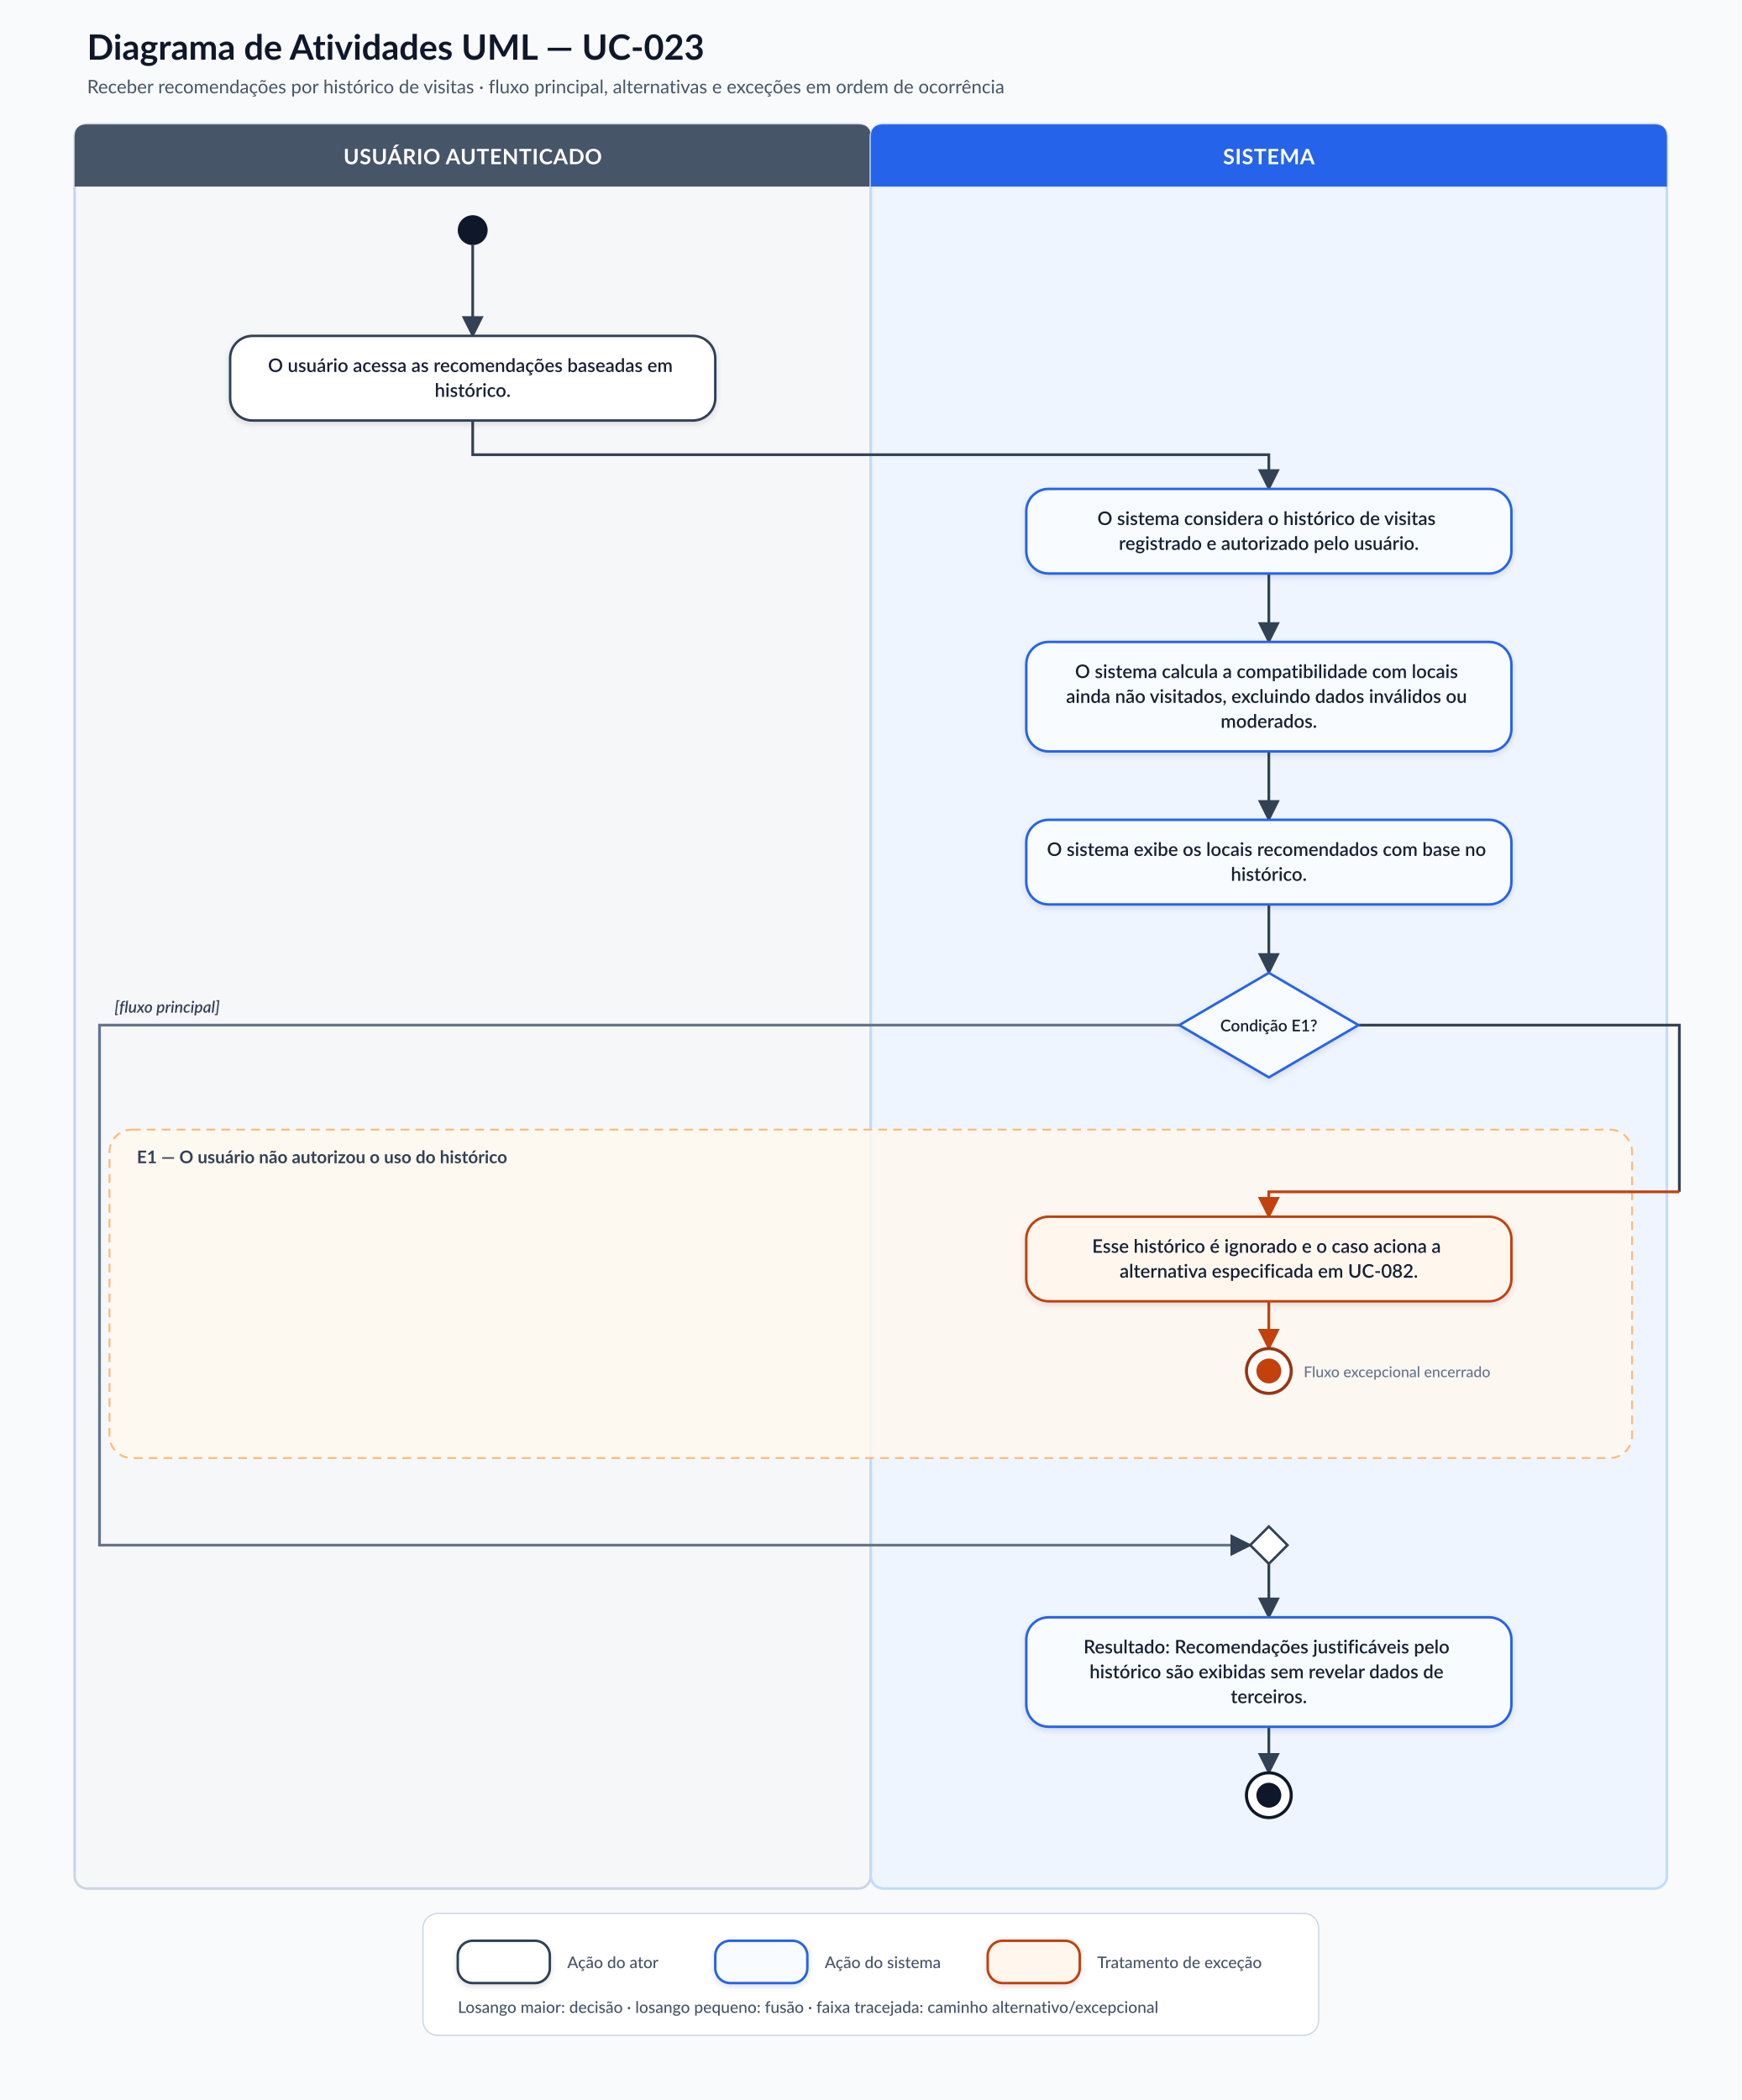
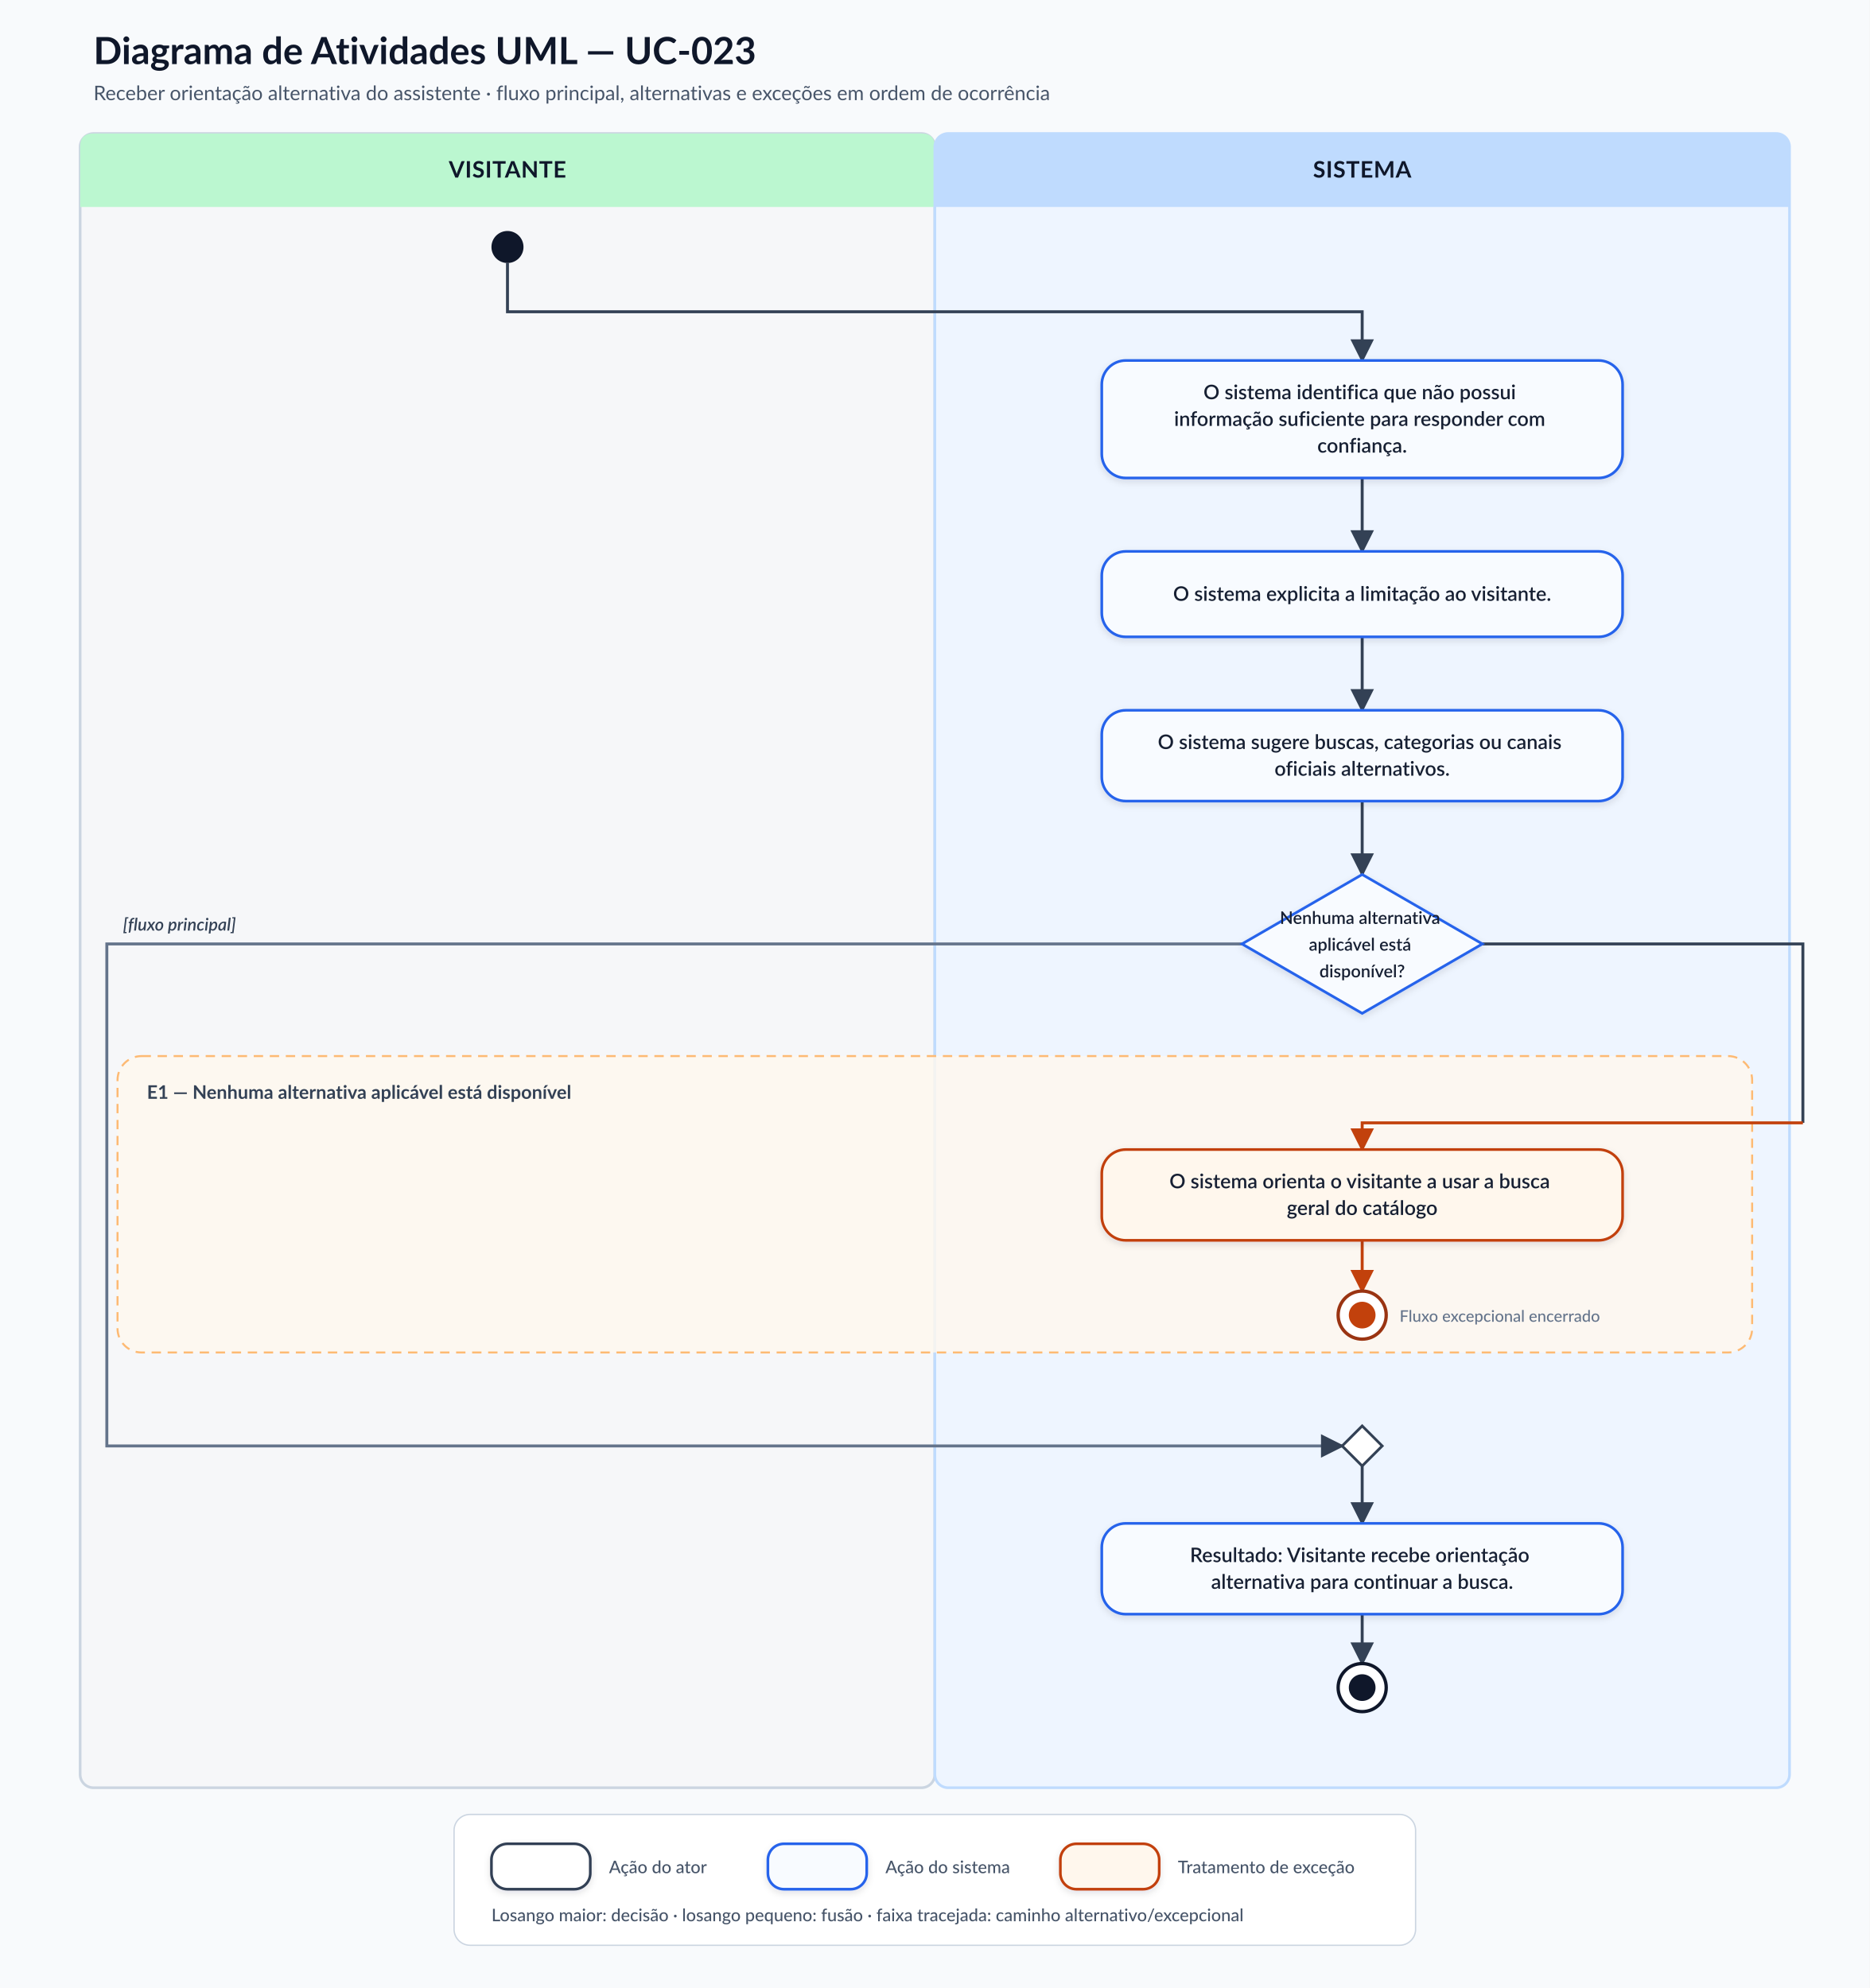
- <svg xmlns="http://www.w3.org/2000/svg" width="1400" height="1688.0" viewBox="0 0 1400 1688.0" role="img" aria-labelledby="title desc">
+ <svg xmlns="http://www.w3.org/2000/svg" width="1400.0" height="1489.0" viewBox="0 0 1400.0 1489.0" role="img" aria-labelledby="title desc">
  <defs>
    <marker id="arrow" viewBox="0 0 10 10" refX="9" refY="5" markerWidth="8" markerHeight="8" orient="auto-start-reverse">
      <path d="M0 0 L10 5 L0 10 z" fill="#334155" />
    </marker>
    <marker id="error-arrow" viewBox="0 0 10 10" refX="9" refY="5" markerWidth="8" markerHeight="8" orient="auto-start-reverse">
      <path d="M0 0 L10 5 L0 10 z" fill="#c2410c" />
    </marker>
    <filter id="shadow" x="-15%" y="-20%" width="130%" height="150%">
      <feDropShadow dx="0" dy="2" stdDeviation="2.5" flood-color="#0f172a" flood-opacity="0.12" />
    </filter>
    <style>
      .title { font: 700 28px "Lato", "DejaVu Sans", sans-serif; fill: #0f172a; }
      .subtitle { font: 400 15px "Lato", "DejaVu Sans", sans-serif; fill: #475569; }
-       .lane-title { font: 700 17px "Lato", "DejaVu Sans", sans-serif; fill: #fff; letter-spacing: .35px; text-anchor: middle; }
+       .lane-title { font: 700 17px "Lato", "DejaVu Sans", sans-serif; fill: #0f172a; letter-spacing: .35px; text-anchor: middle; }
      .node { fill: #fff; stroke: #334155; stroke-width: 2; filter: url(#shadow); }
      .system-node { fill: #f8fbff; stroke: #2563eb; }
      .exception-node { fill: #fff7ed; stroke: #c2410c; }
      .decision { filter: url(#shadow); }
      .merge { fill: #fff; stroke: #334155; stroke-width: 2; }
      .text { font: 600 15px "Lato", "DejaVu Sans", sans-serif; fill: #172033; }
      .small { font: 600 13px "Lato", "DejaVu Sans", sans-serif; fill: #172033; }
      .guard { font: italic 600 13px "Lato", "DejaVu Sans", sans-serif; fill: #334155; }
      .branch-code { font: 700 14px "Lato", "DejaVu Sans", sans-serif; fill: #334155; }
      .result-label { font: 500 12px "Lato", "DejaVu Sans", sans-serif; fill: #64748b; }
      .flow, .main-flow, .error-flow, .return-flow, .branch-bus { fill: none; stroke: #334155; stroke-width: 2.2; marker-end: url(#arrow); }
      .main-flow { stroke: #64748b; }
      .error-flow { stroke: #c2410c; marker-end: url(#error-arrow); }
      .return-flow { stroke: #64748b; stroke-dasharray: 6 5; }
      .branch-bus.no-arrow, .return-flow.no-arrow { marker-end: none; }
      .alternative-band { fill: #eff6ff; fill-opacity: .66; stroke: #93c5fd; stroke-width: 1.5; stroke-dasharray: 7 5; }
      .exception-band { fill: #fff7ed; fill-opacity: .82; stroke: #fdba74; stroke-width: 1.5; stroke-dasharray: 7 5; }
      .legend { font: 500 13px "Lato", "DejaVu Sans", sans-serif; fill: #475569; }
    </style>
  </defs>
-   <rect width="1400" height="1688.0" fill="#f8fafc" />
+   <rect width="1400.0" height="1489.0" fill="#f8fafc" />
  <text class="title" x="70" y="48">Diagrama de Atividades UML — UC-023</text>
-   <text class="subtitle" x="70" y="75">Receber recomendações por histórico de visitas · fluxo principal, alternativas e exceções em ordem de ocorrência</text>
-   <rect x="60.0" y="100" width="640.0" height="1418.0" rx="10" fill="#f6f7f9" stroke="#cbd5e1" stroke-width="2" />
-   <path d="M70.0 100 H690.0 Q700.0 100 700.0 110 V150 H60.0 V110 Q60.0 100 70.0 100 Z" fill="#475569" />
-   <text class="lane-title" x="380.0" y="132">USUÁRIO AUTENTICADO</text>
-   <rect x="700.0" y="100" width="640.0" height="1418.0" rx="10" fill="#eef5ff" stroke="#bfdbfe" stroke-width="2" />
-   <path d="M710.0 100 H1330.0 Q1340.0 100 1340.0 110 V150 H700.0 V110 Q700.0 100 710.0 100 Z" fill="#2563eb" />
-   <text class="lane-title" x="1020.0" y="132">SISTEMA</text>
-   <rect class="exception-band" x="88" y="908.0" width="1224.0" height="264.0" rx="18" />
-   <path class="flow" d="M380.0 197.0 V270.0" />
-   <path class="flow" d="M380.0 338.0 V365.5 H1020.0 V393.0" />
-   <path class="flow" d="M1020.0 461.0 V516.0" />
-   <path class="flow" d="M1020.0 604.0 V659.0" />
-   <path class="flow" d="M1020.0 727.0 V782.0" />
-   <path class="main-flow" d="M948.0 824.0 H80.0 V1242.0 H1005.0" />
-   <path class="branch-bus no-arrow" d="M1092.0 824.0 H1350.0 V958.0" />
-   <path class="error-flow" d="M1350.0 958.0 H1020.0 V978.0" />
-   <path class="error-flow" d="M1020.0 1046.0 V1084.0" />
-   <path class="flow" d="M1020.0 1257.0 V1300.0" />
-   <path class="flow" d="M1020.0 1388.0 V1425.0" />
+   <text class="subtitle" x="70" y="75">Receber orientação alternativa do assistente · fluxo principal, alternativas e exceções em ordem de ocorrência</text>
+   <rect x="60.0" y="100" width="640.0" height="1239.0" rx="10" fill="#f6f7f9" stroke="#cbd5e1" stroke-width="2" />
+   <path d="M70.0 100 H690.0 Q700.0 100 700.0 110 V155 H60.0 V110 Q60.0 100 70.0 100 Z" fill="#BBF7D0" />
+   <text class="lane-title" x="380.0" y="133.0" text-anchor="middle">
+     <tspan x="380.0" y="133.0">VISITANTE</tspan>
+   </text>
+   <rect x="700.0" y="100" width="640.0" height="1239.0" rx="10" fill="#eef5ff" stroke="#bfdbfe" stroke-width="2" />
+   <path d="M710.0 100 H1330.0 Q1340.0 100 1340.0 110 V155 H700.0 V110 Q700.0 100 710.0 100 Z" fill="#BFDBFE" />
+   <text class="lane-title" x="1020.0" y="133.0" text-anchor="middle">
+     <tspan x="1020.0" y="133.0">SISTEMA</tspan>
+   </text>
+   <rect class="exception-band" x="88" y="791.0" width="1224.0" height="222.0" rx="18" />
+   <path class="flow" d="M380.0 197.0 V233.5 H1020.0 V270.0" />
+   <path class="flow" d="M1020.0 358.0 V413.0" />
+   <path class="flow" d="M1020.0 477.0 V532.0" />
+   <path class="flow" d="M1020.0 600.0 V655.0" />
+   <path class="branch-bus no-arrow" d="M1110.0 707.0 H1350.0 V841.0" />
+   <path class="error-flow" d="M1350.0 841.0 H1020.0 V861.0" />
+   <path class="main-flow" d="M930.0 707.0 H80.0 V1083.0 H1005.0" />
+   <path class="error-flow" d="M1020.0 929.0 V967.0" />
+   <path class="flow" d="M1020.0 1098.0 V1141.0" />
+   <path class="flow" d="M1020.0 1209.0 V1246.0" />
  <circle cx="380.0" cy="185" r="12" fill="#0f172a" />
-   <rect class="node" x="185.0" y="270.0" width="390.0" height="68.0" rx="18" />
-   <text class="text" x="380.0" y="299.0" text-anchor="middle">
-     <tspan x="380.0" y="299.0">O usuário acessa as recomendações baseadas em</tspan>
-     <tspan x="380.0" y="319.0">histórico.</tspan>
+   <rect class="node system-node" x="825.0" y="270.0" width="390.0" height="88.0" rx="18" />
+   <text class="text" x="1020.0" y="299.0" text-anchor="middle">
+     <tspan x="1020.0" y="299.0">O sistema identifica que não possui</tspan>
+     <tspan x="1020.0" y="319.0">informação suficiente para responder com</tspan>
+     <tspan x="1020.0" y="339.0">confiança.</tspan>
  </text>
-   <rect class="node system-node" x="825.0" y="393.0" width="390.0" height="68.0" rx="18" />
-   <text class="text" x="1020.0" y="422.0" text-anchor="middle">
-     <tspan x="1020.0" y="422.0">O sistema considera o histórico de visitas</tspan>
-     <tspan x="1020.0" y="442.0">registrado e autorizado pelo usuário.</tspan>
+   <rect class="node system-node" x="825.0" y="413.0" width="390.0" height="64.0" rx="18" />
+   <text class="text" x="1020.0" y="450.0" text-anchor="middle">
+     <tspan x="1020.0" y="450.0">O sistema explicita a limitação ao visitante.</tspan>
  </text>
-   <rect class="node system-node" x="825.0" y="516.0" width="390.0" height="88.0" rx="18" />
-   <text class="text" x="1020.0" y="545.0" text-anchor="middle">
-     <tspan x="1020.0" y="545.0">O sistema calcula a compatibilidade com locais</tspan>
-     <tspan x="1020.0" y="565.0">ainda não visitados, excluindo dados inválidos ou</tspan>
-     <tspan x="1020.0" y="585.0">moderados.</tspan>
+   <rect class="node system-node" x="825.0" y="532.0" width="390.0" height="68.0" rx="18" />
+   <text class="text" x="1020.0" y="561.0" text-anchor="middle">
+     <tspan x="1020.0" y="561.0">O sistema sugere buscas, categorias ou canais</tspan>
+     <tspan x="1020.0" y="581.0">oficiais alternativos.</tspan>
  </text>
-   <rect class="node system-node" x="825.0" y="659.0" width="390.0" height="68.0" rx="18" />
-   <text class="text" x="1020.0" y="688.0" text-anchor="middle">
-     <tspan x="1020.0" y="688.0">O sistema exibe os locais recomendados com base no</tspan>
-     <tspan x="1020.0" y="708.0">histórico.</tspan>
+   <polygon class="node system-node decision" points="1020.0,655.0 1110.0,707.0 1020.0,759.0 930.0,707.0" />
+   <text class="small" x="1020.0" y="692.0" text-anchor="middle">
+     <tspan x="1020.0" y="692.0">Nenhuma alternativa</tspan>
+     <tspan x="1020.0" y="712.0">aplicável está</tspan>
+     <tspan x="1020.0" y="732.0">disponível?</tspan>
  </text>
-   <polygon class="node system-node decision" points="1020.0,782.0 1092.0,824.0 1020.0,866.0 948.0,824.0" />
-   <text class="small" x="1020.0" y="829.0" text-anchor="middle">
-     <tspan x="1020.0" y="829.0">Condição E1?</tspan>
+   <rect class="node exception-node" x="825.0" y="861.0" width="390.0" height="68.0" rx="18" />
+   <text class="text" x="1020.0" y="890.0" text-anchor="middle">
+     <tspan x="1020.0" y="890.0">O sistema orienta o visitante a usar a busca</tspan>
+     <tspan x="1020.0" y="910.0">geral do catálogo</tspan>
  </text>
-   <rect class="node exception-node" x="825.0" y="978.0" width="390.0" height="68.0" rx="18" />
-   <text class="text" x="1020.0" y="1007.0" text-anchor="middle">
-     <tspan x="1020.0" y="1007.0">Esse histórico é ignorado e o caso aciona a</tspan>
-     <tspan x="1020.0" y="1027.0">alternativa especificada em UC-082.</tspan>
+   <circle cx="1020.0" cy="985.0" r="18" fill="#fff" stroke="#9a3412" stroke-width="2.5" />
+   <circle cx="1020.0" cy="985.0" r="10" fill="#c2410c" />
+   <polygon class="merge" points="1020.0,1068.0 1035.0,1083.0 1020.0,1098.0 1005.0,1083.0" />
+   <rect class="node system-node" x="825.0" y="1141.0" width="390.0" height="68.0" rx="18" />
+   <text class="text" x="1020.0" y="1170.0" text-anchor="middle">
+     <tspan x="1020.0" y="1170.0">Resultado: Visitante recebe orientação</tspan>
+     <tspan x="1020.0" y="1190.0">alternativa para continuar a busca.</tspan>
  </text>
-   <circle cx="1020.0" cy="1102.0" r="18" fill="#fff" stroke="#9a3412" stroke-width="2.5" />
-   <circle cx="1020.0" cy="1102.0" r="10" fill="#c2410c" />
-   <polygon class="merge" points="1020.0,1227.0 1035.0,1242.0 1020.0,1257.0 1005.0,1242.0" />
-   <rect class="node system-node" x="825.0" y="1300.0" width="390.0" height="88.0" rx="18" />
-   <text class="text" x="1020.0" y="1329.0" text-anchor="middle">
-     <tspan x="1020.0" y="1329.0">Resultado: Recomendações justificáveis pelo</tspan>
-     <tspan x="1020.0" y="1349.0">histórico são exibidas sem revelar dados de</tspan>
-     <tspan x="1020.0" y="1369.0">terceiros.</tspan>
+   <circle cx="1020.0" cy="1264.0" r="18" fill="#fff" stroke="#0f172a" stroke-width="2.5" />
+   <circle cx="1020.0" cy="1264.0" r="10" fill="#0f172a" />
+   <text class="result-label" x="1048.0" y="990.0">Fluxo excepcional encerrado</text>
+   <text class="branch-code" x="110.0" y="823.0" text-anchor="start">
+     <tspan x="110.0" y="823.0">E1 — Nenhuma alternativa aplicável está disponível</tspan>
  </text>
-   <circle cx="1020.0" cy="1443.0" r="18" fill="#fff" stroke="#0f172a" stroke-width="2.5" />
-   <circle cx="1020.0" cy="1443.0" r="10" fill="#0f172a" />
-   <text class="branch-code" x="110" y="935.0">
-     <tspan x="110" y="935.0">E1 — O usuário não autorizou o uso do histórico</tspan>
-   </text>
-   <text class="guard" x="92" y="814.0">[fluxo principal]</text>
-   <text class="result-label" x="1048.0" y="1107.0">Fluxo excepcional encerrado</text>
-   <g transform="translate(340.0 1538.0)">
+   <text class="guard" x="92" y="697.0">[fluxo principal]</text>
+   <g transform="translate(340.0 1359.0)">
    <rect x="0" y="0" width="720" height="98" rx="12" fill="#fff" stroke="#cbd5e1" />
    <rect class="node" x="28" y="22" width="74" height="34" rx="12" />
    <text class="legend" x="116" y="44">Ação do ator</text>
    <rect class="node system-node" x="235" y="22" width="74" height="34" rx="12" />
    <text class="legend" x="323" y="44">Ação do sistema</text>
    <rect class="node exception-node" x="454" y="22" width="74" height="34" rx="12" />
    <text class="legend" x="542" y="44">Tratamento de exceção</text>
    <text class="legend" x="28" y="80">Losango maior: decisão · losango pequeno: fusão · faixa tracejada: caminho alternativo/excepcional</text>
  </g>
</svg>
